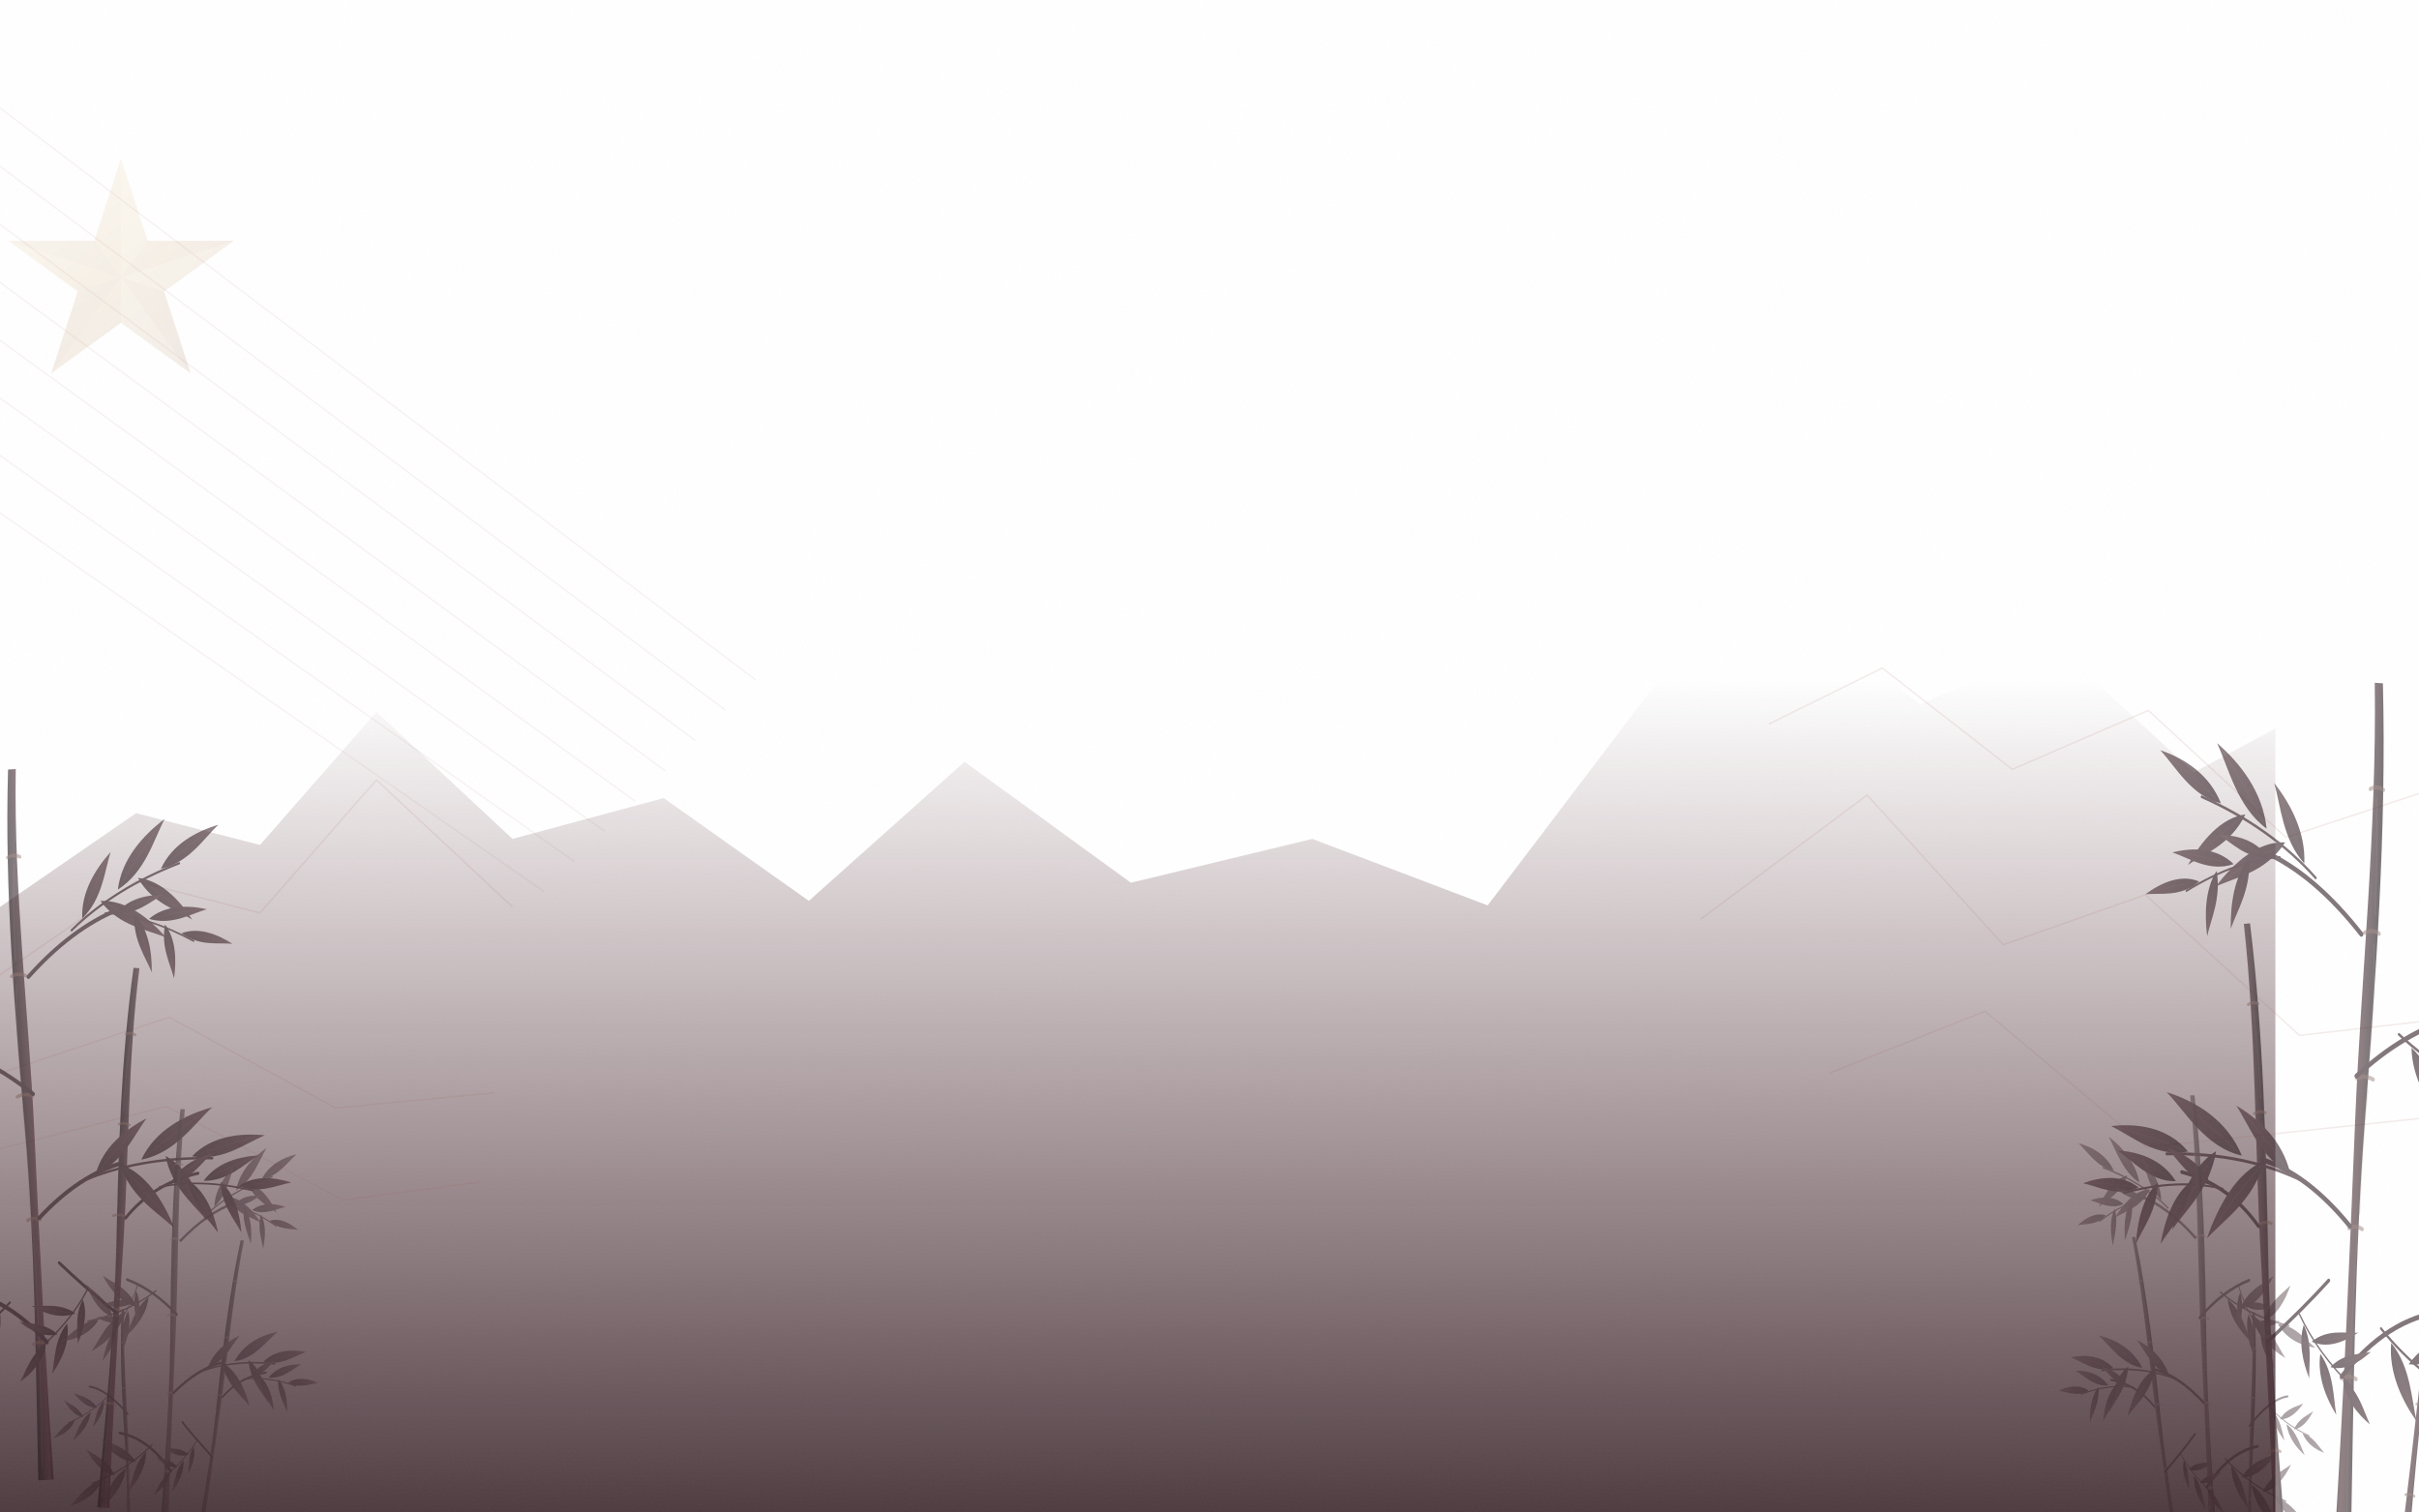
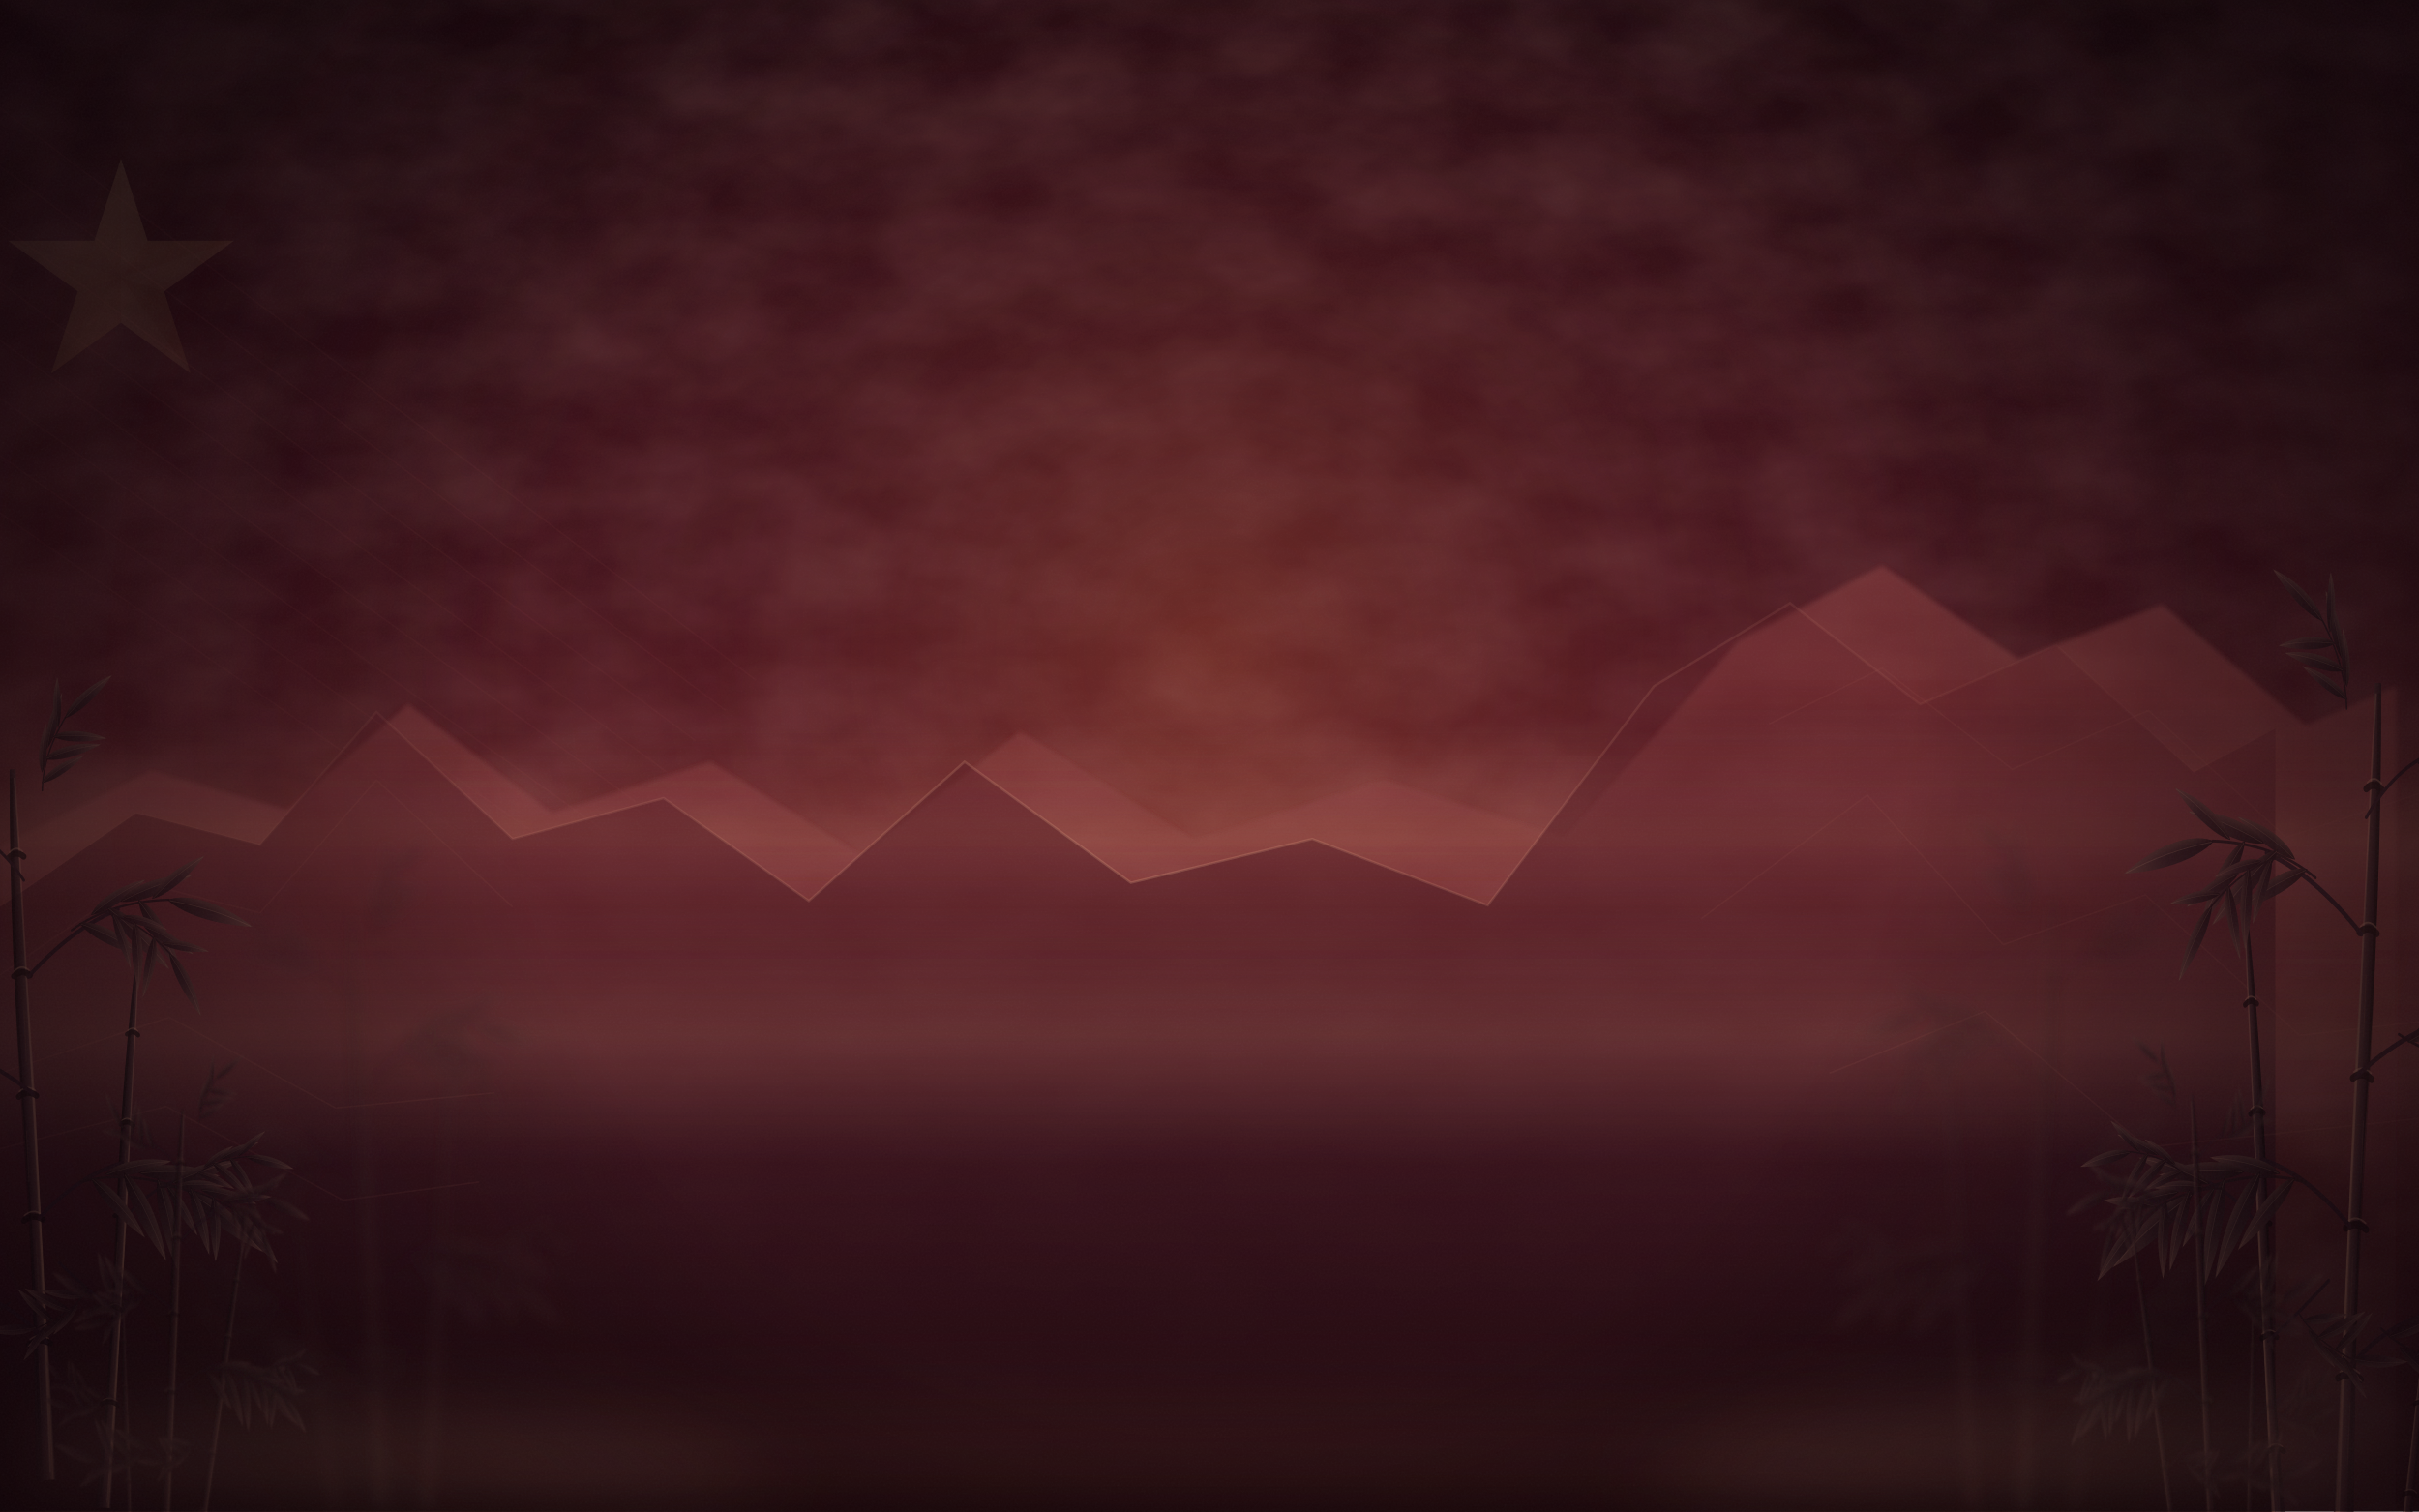
<svg xmlns="http://www.w3.org/2000/svg" width="1600" height="1000" viewBox="0 0 1600 1000" fill="none">
  <defs>
-     <linearGradient id="hill" x1="800" y1="450" x2="800" y2="1000" gradientUnits="userSpaceOnUse">
-       <stop stop-color="#44141d" stop-opacity="0" />
-       <stop offset="1" stop-color="#220b12" stop-opacity=".8" />
+     <linearGradient id="sky" x1="0" y1="0" x2="0" y2="1000" gradientUnits="userSpaceOnUse">
+       <stop stop-color="#1d070d" />
+       <stop offset=".38" stop-color="#3d1019" />
+       <stop offset=".62" stop-color="#5a1b22" />
+       <stop offset="1" stop-color="#1c060b" />
    </linearGradient>
+     <radialGradient id="glow" cx="800" cy="430" r="720" gradientUnits="userSpaceOnUse">
+       <stop stop-color="#c8603f" stop-opacity=".34" />
+       <stop offset=".45" stop-color="#8c2f33" stop-opacity=".16" />
+       <stop offset="1" stop-color="#44141d" stop-opacity="0" />
+     </radialGradient>
+     <radialGradient id="vig" cx="800" cy="470" r="920" gradientUnits="userSpaceOnUse">
+       <stop offset=".5" stop-color="#000" stop-opacity="0" />
+       <stop offset="1" stop-color="#0b0206" stop-opacity=".72" />
+     </radialGradient>
    <linearGradient id="gold" x1="30" y1="110" x2="135" y2="240" gradientUnits="userSpaceOnUse">
      <stop stop-color="#f1d395" />
      <stop offset=".5" stop-color="#c39857" />
      <stop offset="1" stop-color="#916038" />
    </linearGradient>
-     <linearGradient id="stem" x1="-5" y1="0" x2="6" y2="0" gradientUnits="userSpaceOnUse">
-       <stop stop-color="#1b1014" />
-       <stop offset=".45" stop-color="#352026" />
-       <stop offset=".7" stop-color="#42252a" />
-       <stop offset="1" stop-color="#211016" />
+     <linearGradient id="hillFar" x1="800" y1="450" x2="800" y2="800" gradientUnits="userSpaceOnUse">
+       <stop stop-color="#8f3f40" stop-opacity=".5" />
+       <stop offset="1" stop-color="#5b2229" stop-opacity=".15" />
    </linearGradient>
-     <linearGradient id="leafColor" x1="0" y1="0" x2="65" y2="-23" gradientUnits="userSpaceOnUse">
-       <stop stop-color="#241219" />
-       <stop offset="1" stop-color="#3e242a" />
+     <linearGradient id="hill" x1="800" y1="450" x2="800" y2="1000" gradientUnits="userSpaceOnUse">
+       <stop stop-color="#5a1c25" stop-opacity=".25" />
+       <stop offset=".55" stop-color="#34101a" stop-opacity=".85" />
+       <stop offset="1" stop-color="#190509" />
    </linearGradient>
+     <linearGradient id="mist" x1="0" y1="0" x2="0" y2="1">
+       <stop stop-color="#e59a7e" stop-opacity="0" />
+       <stop offset=".5" stop-color="#e59a7e" stop-opacity=".2" />
+       <stop offset="1" stop-color="#e59a7e" stop-opacity="0" />
+     </linearGradient>
+     <linearGradient id="ridgeLight" x1="0" y1="0" x2="1" y2="0">
+       <stop stop-color="#e59a7e" stop-opacity="0" />
+       <stop offset=".5" stop-color="#f0b690" stop-opacity=".3" />
+       <stop offset="1" stop-color="#e59a7e" stop-opacity="0" />
+     </linearGradient>
+     <linearGradient id="stem" x1="-6" y1="0" x2="6" y2="0" gradientUnits="userSpaceOnUse">
+       <stop stop-color="#0f0609" />
+       <stop offset=".35" stop-color="#26141a" />
+       <stop offset=".7" stop-color="#4a2a2c" />
+       <stop offset=".88" stop-color="#8a5a48" />
+       <stop offset="1" stop-color="#2a1419" />
+     </linearGradient>
+     <linearGradient id="leafG" x1="0" y1="0" x2="72" y2="0" gradientUnits="userSpaceOnUse">
+       <stop stop-color="#170a0f" />
+       <stop offset=".55" stop-color="#2f1a1f" />
+       <stop offset="1" stop-color="#5e3a36" />
+     </linearGradient>
+     <linearGradient id="leafL" x1="0" y1="-8" x2="0" y2="8" gradientUnits="userSpaceOnUse">
+       <stop stop-color="#6e4a40" stop-opacity=".55" />
+       <stop offset=".5" stop-color="#6e4a40" stop-opacity="0" />
+     </linearGradient>
+     <filter id="b1" x="-30%" y="-30%" width="160%" height="160%">
+       <feGaussianBlur stdDeviation="1.6" />
+     </filter>
+     <filter id="b2" x="-30%" y="-30%" width="160%" height="160%">
+       <feGaussianBlur stdDeviation="4.5" />
+     </filter>
+     <filter id="b3" x="-50%" y="-50%" width="200%" height="200%">
+       <feGaussianBlur stdDeviation="28" />
+     </filter>
    <filter id="grain" x="0" y="0" width="100%" height="100%">
-       <feTurbulence type="fractalNoise" baseFrequency=".7" numOctaves="3" stitchTiles="stitch" />
+       <feTurbulence type="fractalNoise" baseFrequency=".75" numOctaves="3" stitchTiles="stitch" />
      <feColorMatrix type="saturate" values="0" />
      <feComponentTransfer>
-         <feFuncA type="linear" slope=".055" />
+         <feFuncA type="linear" slope=".06" />
      </feComponentTransfer>
    </filter>
+     <filter id="paper" x="0" y="0" width="100%" height="100%">
+       <feTurbulence type="fractalNoise" baseFrequency=".012 .02" numOctaves="4" seed="7" />
+       <feColorMatrix values="0 0 0 0 .55  0 0 0 0 .25  0 0 0 0 .22  0 0 0 .5 -.12" />
+     </filter>
    <g id="leaf">
-       <path d="M0 0C16-18 42-23 65-23 48-15 28 2 0 0Z" fill="url(#leafColor)" />
-       <path d="M3-1Q28-12 60-22" stroke="#735047" stroke-opacity=".18" stroke-width=".6" />
+       <path d="M0 0C13-9 43-11 76 1 44 8 15 7 0 0Z" fill="url(#leafG)" />
+       <path d="M0 0C13-9 43-11 76 1 44-3 15-3 0 0Z" fill="url(#leafL)" />
+       <path d="M2 0Q40-4 74 1" stroke="#b58a70" stroke-opacity=".3" stroke-width=".6" />
    </g>
    <g id="spray">
-       <path d="M0 0Q35-24 86-35" stroke="#2c161e" stroke-width="1.5" stroke-linecap="round" />
-       <use href="#leaf" transform="translate(9 -7) rotate(-38) scale(.72)" />
-       <use href="#leaf" transform="translate(24 -17) rotate(53) scale(.8)" />
-       <use href="#leaf" transform="translate(38 -23) rotate(-27) scale(.86)" />
-       <use href="#leaf" transform="translate(54 -29) rotate(61) scale(.72)" />
-       <use href="#leaf" transform="translate(72 -33) rotate(-8) scale(.76)" />
+       <path d="M0 0Q30-15 72-11" stroke="#1f0f15" stroke-width="1.5" stroke-linecap="round" />
+       <use href="#leaf" transform="translate(6 -4) rotate(31) scale(.68)" />
+       <use href="#leaf" transform="translate(15 -8) rotate(-24) scale(.6)" />
+       <use href="#leaf" transform="translate(27 -12) rotate(48) scale(.8)" />
+       <use href="#leaf" transform="translate(37 -14) rotate(-12) scale(.72)" />
+       <use href="#leaf" transform="translate(50 -14) rotate(63) scale(.74)" />
+       <use href="#leaf" transform="translate(60 -13) rotate(-30) scale(.62)" />
+       <use href="#leaf" transform="translate(71 -11) rotate(22) scale(.84)" />
    </g>
    <g id="culm">
-       <path d="M-5 8C-3-64 0-128-3-196S-9-334-3-405L2-405C-3-334 3-263 3-196S3-64 5 8Z" fill="url(#stem)" />
-       <path d="M-4-71Q0-73 5-71M-4-143Q0-145 4-143M-7-215Q-2-217 3-215M-7-285Q-3-287 2-285M-6-354Q-2-356 2-354" stroke="#634038" stroke-width="2" stroke-opacity=".55" stroke-linecap="round" />
-       <path d="M-2 0Q1-80-1-143M-2-150Q-2-185-4-210M-4-222Q-6-254-4-280M-4-294Q-4-325-2-350" stroke="#735047" stroke-width=".8" stroke-opacity=".23" />
+       <path d="M-6.5 8C-4-64-1-128-3.5-196S-6-334-2-405L2-405C0-334 4.5-263 4.5-196S5.5-64 6.5 8Z" fill="url(#stem)" />
+       <path d="M-3 0Q-1-100-3.5-200T-1-400" stroke="#000" stroke-opacity=".35" stroke-width="2" />
+       <path d="M3 4C4-64 4.5-128 3.5-196S2.5-334 1-400" stroke="#e0a584" stroke-opacity=".28" stroke-width="1.1" />
+       <g stroke-linecap="round">
+         <path d="M-7-71Q0-75 7-71M-6.5-143Q0-147 6-143M-6-215Q0-219 5.5-215M-5.5-285Q0-289 5-285M-5-354Q0-358 4.5-354" stroke="#0c0407" stroke-width="3.6" stroke-opacity=".8" />
+         <path d="M-6-74Q0-78 6-74M-6-146Q0-150 5.5-146M-5.5-218Q0-222 5-218M-5-288Q0-292 4.5-288M-4.5-357Q0-361 4-357" stroke="#c99274" stroke-opacity=".42" stroke-width=".9" />
+       </g>
+       <path d="M-1-30V-60M1-100V-130M-2-165V-195M0-235V-265" stroke="#6b4338" stroke-opacity=".3" stroke-width=".7" />
    </g>
    <g id="bamboo">
      <use href="#culm" transform="rotate(-3)" />
      <use href="#culm" transform="translate(38 18) rotate(4) scale(.76)" />
      <use href="#culm" transform="translate(-35 28) rotate(-8) scale(.61)" />
-       <g stroke="#28141b" stroke-linecap="round">
+       <g stroke="#22101a" stroke-linecap="round">
        <path d="M-11-284Q17-312 47-323M-8-216Q-37-237-68-244M-4-144Q22-169 50-176M1-72Q-27-100-61-103" stroke-width="2.4" />
-         <path d="M52-144Q70-164 99-170M46-89Q24-105 9-118M-54-121Q-80-142-100-143" stroke-width="1.8" />
+         <path d="M52-144Q70-164 99-170M46-89Q24-105 9-118M-54-121Q-80-142-100-143M-14-340Q-30-362-52-370" stroke-width="1.8" />
      </g>
-       <use href="#spray" transform="translate(17 -311) rotate(-7) scale(.86)" />
-       <use href="#spray" transform="translate(39 -321) rotate(38) scale(.64)" />
-       <use href="#spray" transform="translate(-34 -236) rotate(178) scale(.88)" />
-       <use href="#spray" transform="translate(-55 -241) rotate(140) scale(.61)" />
-       <use href="#spray" transform="translate(23 -165) rotate(13) scale(.93)" />
-       <use href="#spray" transform="translate(-23 -95) rotate(170) scale(.82)" />
-       <use href="#spray" transform="translate(74 -162) rotate(24) scale(.65)" />
-       <use href="#spray" transform="translate(27 -102) rotate(155) scale(.52)" />
-       <use href="#spray" transform="translate(-78 -136) rotate(169) scale(.55)" />
+       <use href="#spray" transform="translate(17 -311) rotate(-7) scale(.9)" />
+       <use href="#spray" transform="translate(39 -321) rotate(38) scale(.66)" />
+       <use href="#spray" transform="translate(-2 -392) rotate(-62) scale(.62)" />
+       <use href="#spray" transform="translate(-46 -366) rotate(-150) scale(.62)" />
+       <use href="#spray" transform="translate(-34 -236) rotate(178) scale(.92)" />
+       <use href="#spray" transform="translate(-55 -241) rotate(140) scale(.64)" />
+       <use href="#spray" transform="translate(23 -165) rotate(13) scale(.96)" />
+       <use href="#spray" transform="translate(-23 -95) rotate(170) scale(.85)" />
+       <use href="#spray" transform="translate(74 -162) rotate(24) scale(.68)" />
+       <use href="#spray" transform="translate(96 -168) rotate(-10) scale(.5)" />
+       <use href="#spray" transform="translate(27 -102) rotate(155) scale(.54)" />
+       <use href="#spray" transform="translate(-78 -136) rotate(169) scale(.58)" />
+       <use href="#spray" transform="translate(-98 -142) rotate(195) scale(.45)" />
    </g>
  </defs>
-   <g opacity=".14">
+   <rect width="1600" height="1000" fill="url(#sky)" />
+   <rect width="1600" height="1000" fill="url(#glow)" />
+   <rect width="1600" height="1000" filter="url(#paper)" opacity=".5" />
+   <g opacity=".15">
    <path d="M80 105 97.63 159.27 154.69 159.27 108.53 192.81 126.16 247.08 80 213.54 33.84 247.08 51.47 192.81 5.31 159.27 62.37 159.27Z" fill="url(#gold)" />
    <path d="M80 183.54 80 105 97.63 159.27ZM80 183.54 154.69 159.27 108.53 192.81ZM80 183.54 126.16 247.08 80 213.54Z" fill="#fff0bd" opacity=".22" />
    <path d="M80 183.54 33.84 247.08 51.47 192.81ZM80 183.54 5.31 159.27 62.37 159.27Z" fill="#573023" opacity=".16" />
  </g>
  <g stroke="#a2524e" opacity=".07">
    <path d="M-200-80 500 450M-200-40 480 470M-200 0 460 490M-200 40 440 510M-200 80 420 530M-200 120 400 550M-200 160 380 570M-200 200 360 590" />
  </g>
+   <path d="m0 560 100-50 90 26 80-70 95 72 105-34 100 62 105-82 115 72 125-40 120 38 115-130 95-50 90 62 95-36 95 80 60-26v600H0Z" fill="url(#hillFar)" filter="url(#b1)" />
+   <rect y="480" width="1600" height="150" fill="url(#mist)" />
  <path d="m0 600 90-62 82 21 77-88 90 84 100-27 96 68 103-92 110 80 120-29 116 44 110-145 90-55 86 67 90-39 91 84 54-29v523H0Z" fill="url(#hill)" />
-   <g stroke="#9c554c" stroke-width="1" opacity=".11">
+   <path d="m0 600 90-62 82 21 77-88 90 84 100-27 96 68 103-92 110 80 120-29 116 44 110-145 90-55 86 67 90-39 91 84 54-29" stroke="url(#ridgeLight)" stroke-width="1.6" opacity=".7" />
+   <g stroke="#9c554c" stroke-width="1" opacity=".12">
    <path d="m0 645 90-62 82 21 77-88 90 84M1170 479l75-37 86 67 90-39 91 84 88-29M1125 608l110-82 90 99 94-33 102 93 79-9M0 710l112-37 110 60 105-10M0 760l110-28 117 62 90-12M1210 710l103-41 107 90 180-19" />
  </g>
-   <g opacity=".58">
+   <rect y="600" width="1600" height="170" fill="url(#mist)" opacity=".85" />
+   <g opacity=".28" filter="url(#b2)">
+     <use href="#bamboo" transform="translate(250 990) scale(.8 .95)" />
+     <use href="#bamboo" transform="translate(1340 1000) scale(-.85 1)" />
+   </g>
+   <g opacity=".72">
    <use href="#bamboo" transform="translate(30 970) scale(1.02 1.14)" />
-     <use href="#bamboo" transform="translate(108 1025) rotate(5) scale(.58 .72)" opacity=".72" />
+     <use href="#bamboo" transform="translate(108 1025) rotate(5) scale(.58 .72)" opacity=".75" filter="url(#b1)" />
    <use href="#bamboo" transform="translate(1550 1010) scale(-1.08 1.38)" />
-     <use href="#bamboo" transform="translate(1465 1040) rotate(-5) scale(-.58 .78)" opacity=".68" />
+     <use href="#bamboo" transform="translate(1465 1040) rotate(-5) scale(-.58 .78)" opacity=".72" filter="url(#b1)" />
  </g>
-   <rect width="1600" height="1000" filter="url(#grain)" opacity=".5" />
+   <ellipse cx="150" cy="1000" rx="360" ry="70" fill="#d98f78" opacity=".2" filter="url(#b3)" />
+   <ellipse cx="1470" cy="1000" rx="380" ry="80" fill="#d98f78" opacity=".2" filter="url(#b3)" />
+   <ellipse cx="800" cy="990" rx="800" ry="60" fill="#c9705f" opacity=".1" filter="url(#b3)" />
+   <rect width="1600" height="1000" fill="url(#vig)" />
+   <rect width="1600" height="1000" filter="url(#grain)" opacity=".55" />
</svg>
